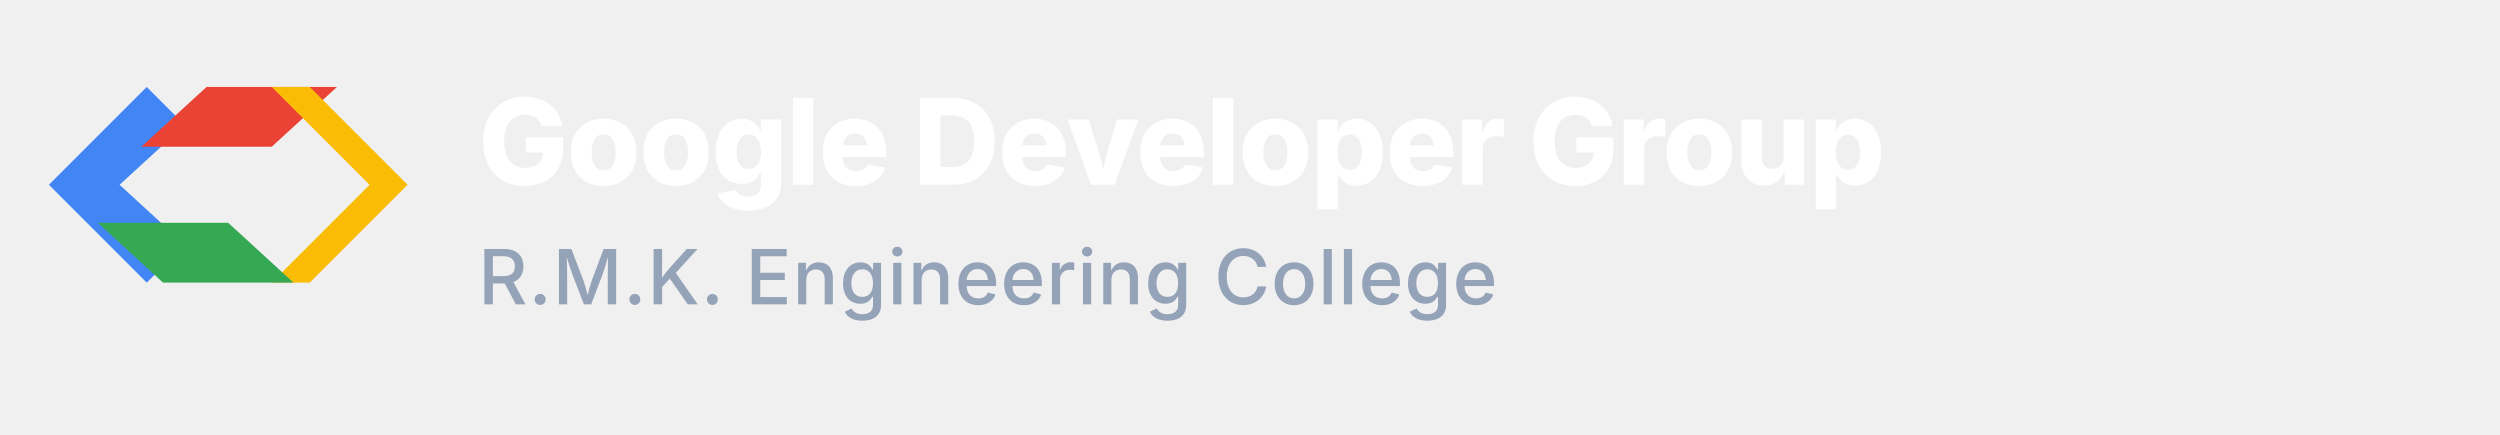
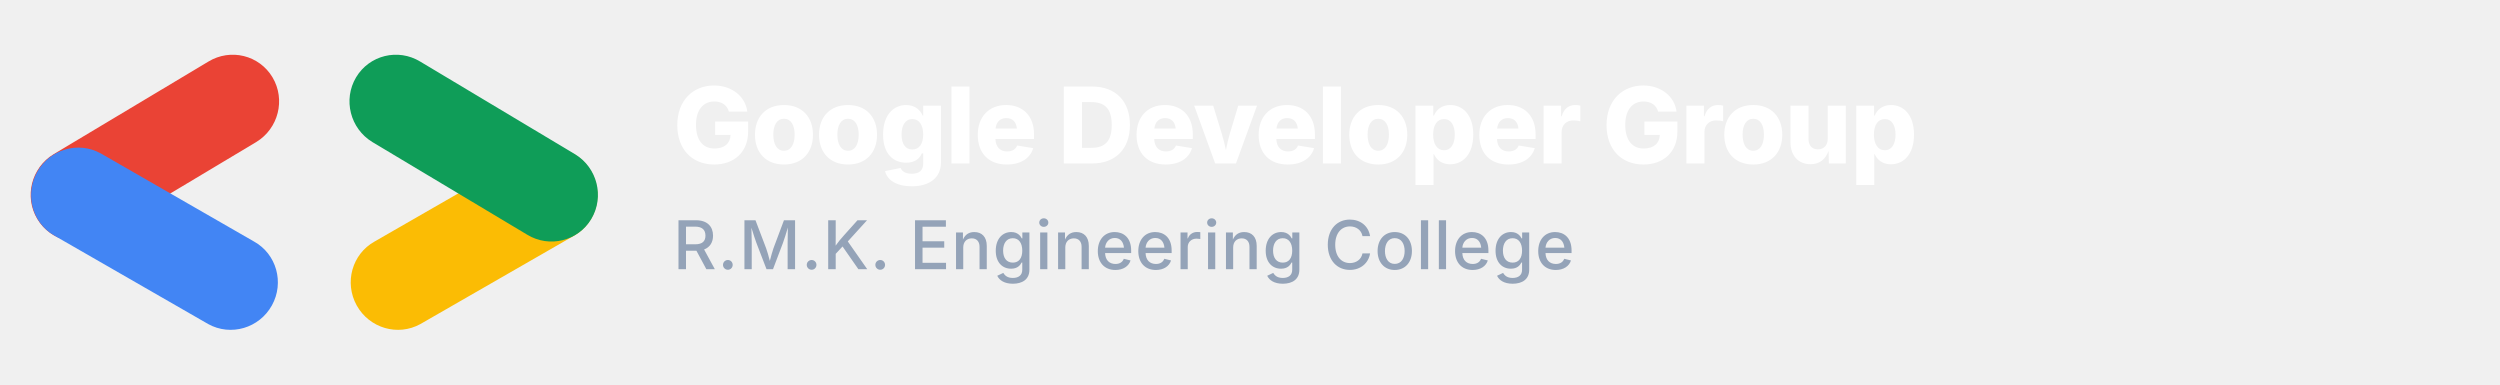
- <svg xmlns="http://www.w3.org/2000/svg" viewBox="0 0 460 80" width="460" height="80" fill="none">
-   <g transform="translate(5, 10)">
-     <path d="M22 6L4 24L22 42L29 35L17 24L29 13L22 6Z" fill="#4285F4" />
-     <path d="M33 6L57 6L45 17L21 17L33 6Z" fill="#EA4335" />
-     <path d="M45 42L63 24L45 6L52 6L70 24L52 42L45 42Z" fill="#FBBC05" />
-     <path d="M25 42L49 42L37 31L13 31L25 42Z" fill="#34A853" />
+ <svg xmlns="http://www.w3.org/2000/svg" viewBox="0 0 520 80" width="520" height="80" fill="none">
+   <g transform="translate(5, 10) scale(0.4814) translate(-2.586, -66.379)" fill="none" fill-rule="evenodd">
+     <path d="m102.907 106.981-66.897 40.034c-9.6 5.83-22.009 2.773-27.716-6.83-5.708-9.601-2.552-22.112 7.048-27.942l66.897-40.034c9.6-5.83 22.009-2.773 27.716 6.83s2.552 22.112-7.048 27.942z" fill="#EA4335" />
+     <path d="m82.153 185.617-66.182-38.053c-9.742-5.4-13.214-17.764-7.754-27.614s17.784-13.457 27.527-8.057l66.182 38.054c9.743 5.4 13.214 17.763 7.754 27.613s-17.784 13.458-27.527 8.057z" fill="#4285F4" />
+     <path d="m173.847 185.617 66.182-38.053c9.742-5.4 13.214-17.764 7.754-27.614s-17.784-13.457-27.527-8.057l-66.182 38.054c-9.743 5.4-13.214 17.763-7.754 27.613s17.784 13.458 27.527 8.057z" fill="#FBBC04" />
+     <path d="m153.093 106.981 66.897 40.034c9.6 5.83 22.009 2.773 27.716-6.83 5.708-9.601 2.552-22.112-7.048-27.942l-66.897-40.034c-9.6-5.83-22.009-2.773-27.716 6.83s-2.552 22.112 7.048 27.942z" fill="#0F9D58" />
  </g>
-   <text x="88" y="34" fill="#FFFFFF" font-family="'Outfit', 'Inter', system-ui, sans-serif" font-size="22" font-weight="800" letter-spacing="-0.3">Google Developer Group</text>
-   <text x="88" y="56" fill="#94A3B8" font-family="'Outfit', 'Inter', system-ui, sans-serif" font-size="14" font-weight="500" letter-spacing="0.2">R.M.K. Engineering College</text>
+   <text x="140" y="34" fill="#FFFFFF" font-family="'Outfit', 'Inter', system-ui, sans-serif" font-size="22" font-weight="800" letter-spacing="-0.3">Google Developer Group</text>
+   <text x="140" y="56" fill="#94A3B8" font-family="'Outfit', 'Inter', system-ui, sans-serif" font-size="14" font-weight="500" letter-spacing="0.2">R.M.K. Engineering College</text>
</svg>
